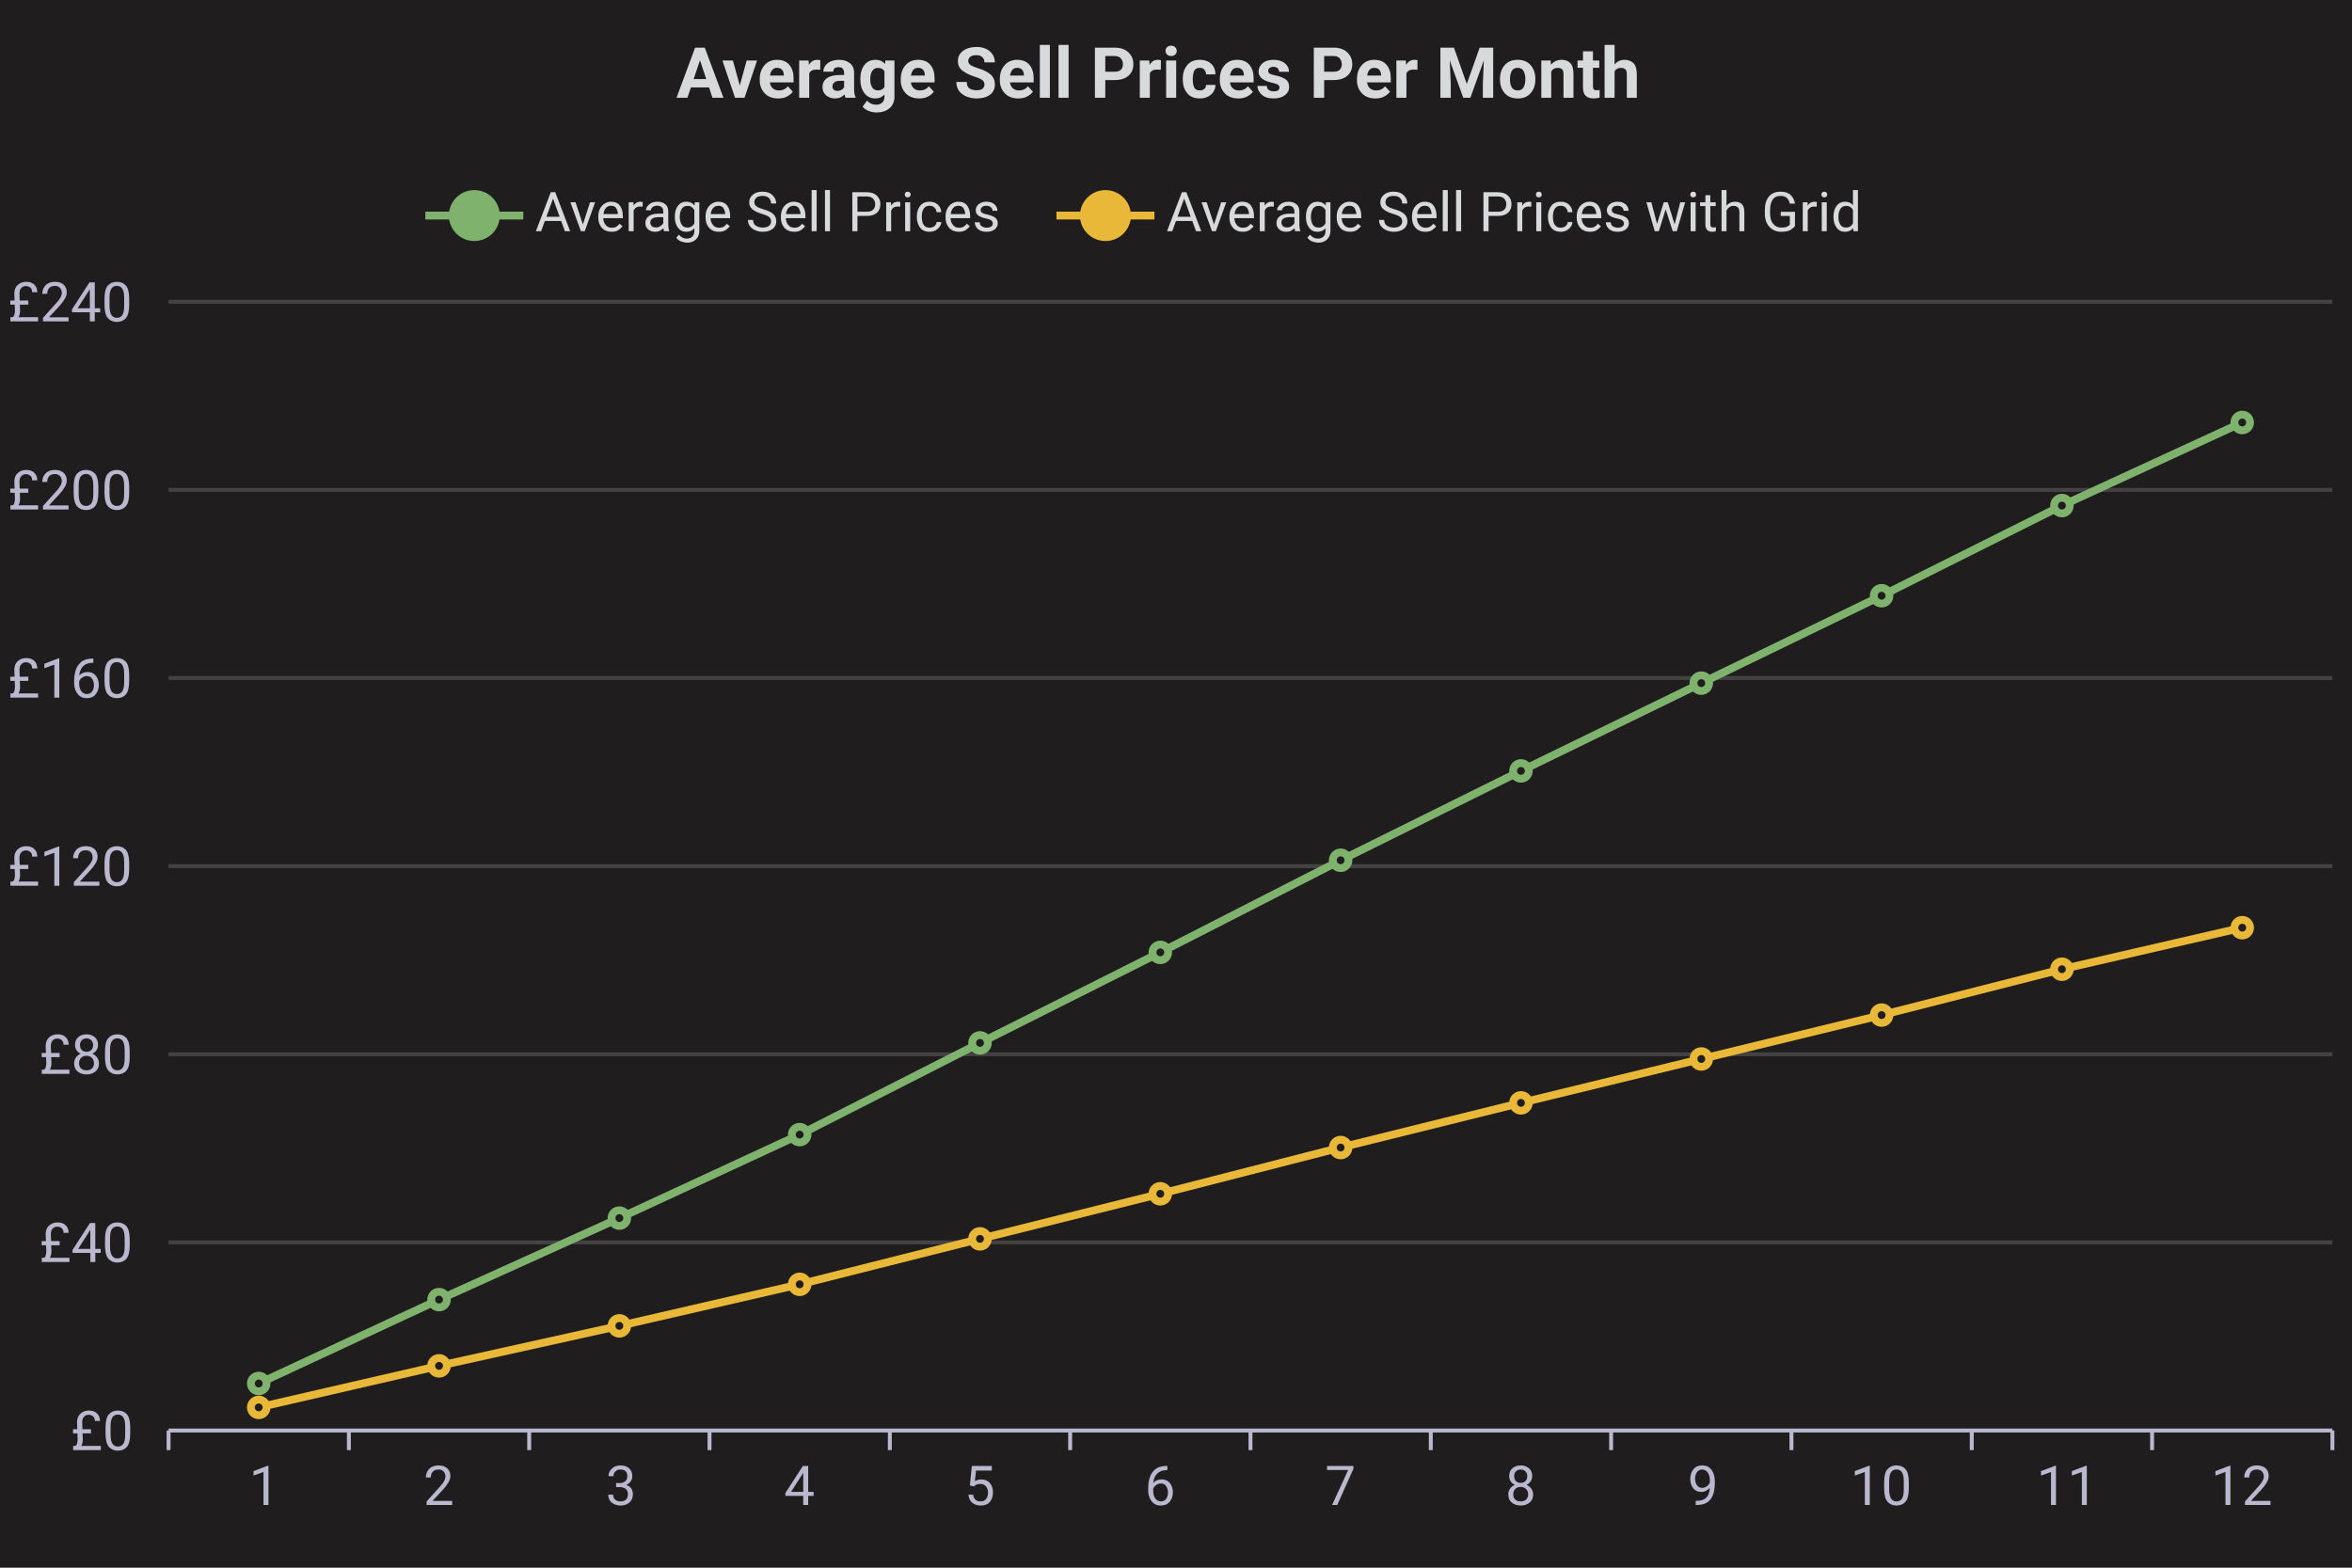
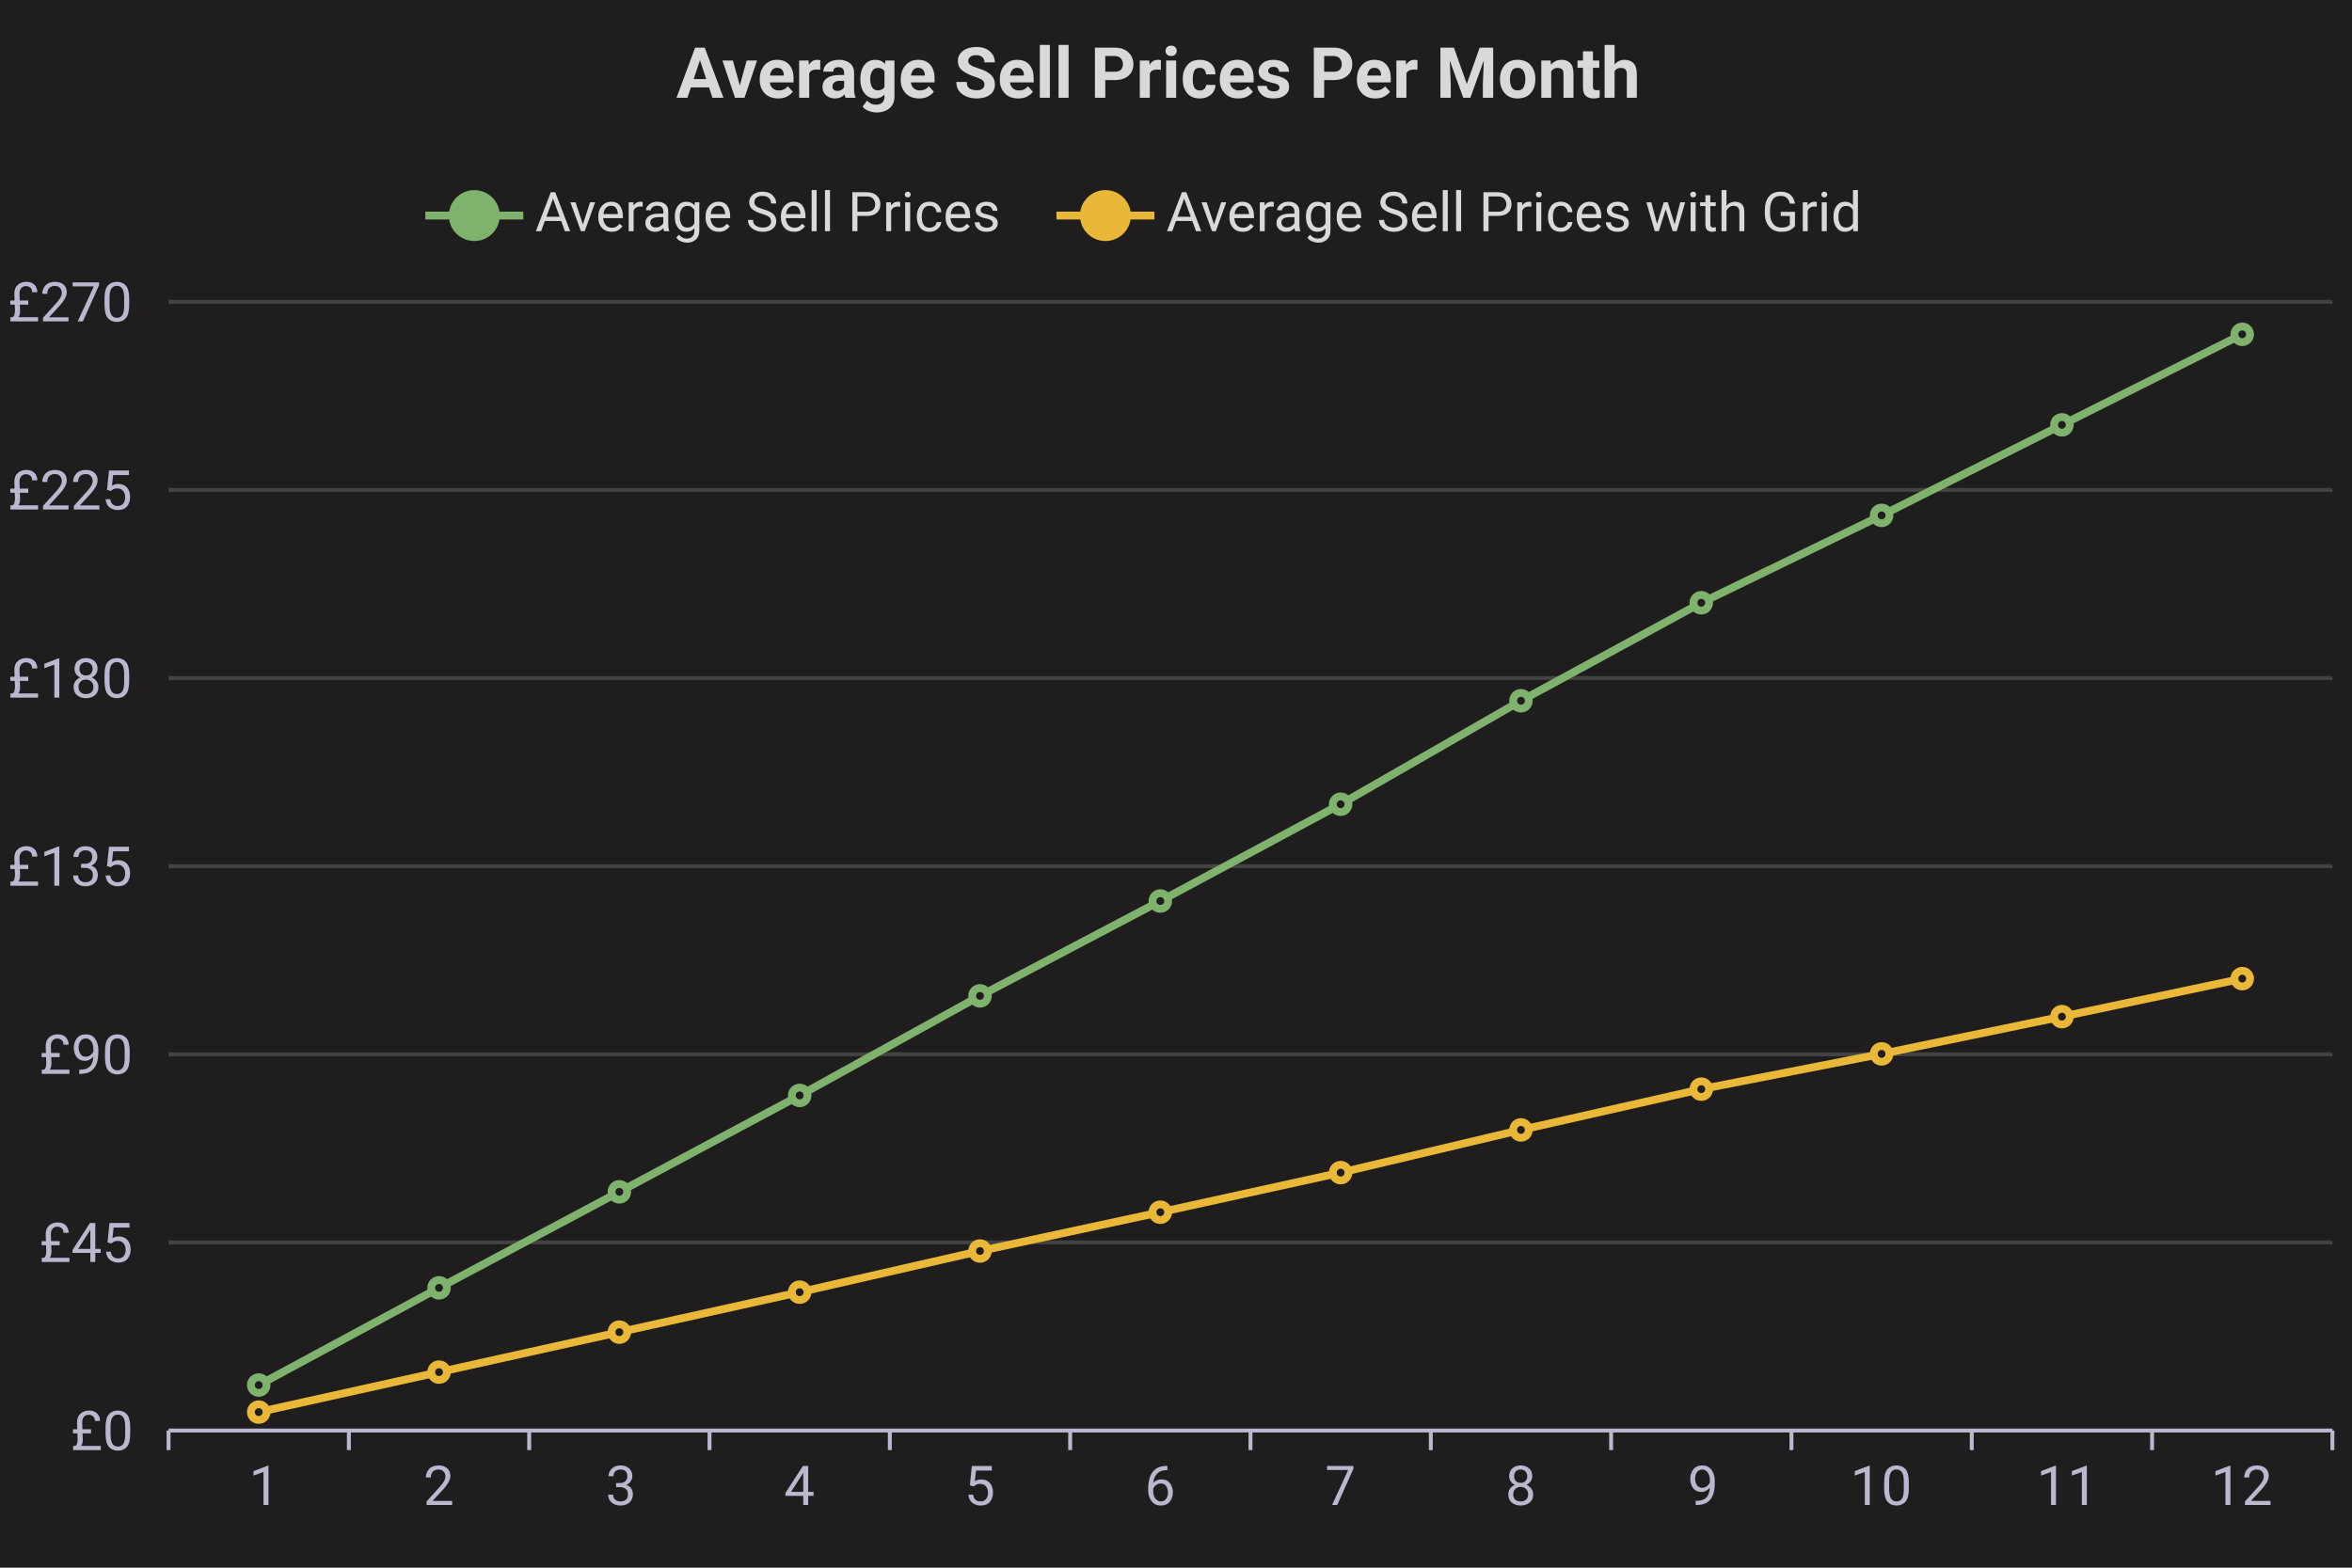
<svg xmlns="http://www.w3.org/2000/svg" width="600" height="400" viewBox="0 0 600 400">
  <rect x="0" y="0" width="600" height="400" fill="#1F1D1D" />
  <text font-size="18" x="172.5" y="5" dy="15" font-weight="bold" dominant-baseline="middle" font-family="Roboto" fill="#D8D9DA">
Average Sell Prices Per Month
</text>
  <g>
    <line stroke-width="2" x1="108.5" y1="55" x2="133.5" y2="55" stroke="#7EB26D" />
    <circle cx="121" cy="55" r="5.5" stroke-width="2" stroke="#7EB26D" fill="#7EB26D" />
    <text font-size="14" x="136.5" y="59" font-family="Roboto" fill="#D8D9DA">
Average Sell Prices
</text>
  </g>
  <g>
    <line stroke-width="2" x1="269.5" y1="55" x2="294.5" y2="55" stroke="#EAB839" />
    <circle cx="282" cy="55" r="5.5" stroke-width="2" stroke="#EAB839" fill="#EAB839" />
    <text font-size="14" x="297.5" y="59" font-family="Roboto" fill="#D8D9DA">
Average Sell Prices with Grid
</text>
  </g>
  <g stroke="#444343">
    <line stroke-width="1" x1="43" y1="77" x2="595" y2="77" />
    <line stroke-width="1" x1="43" y1="125" x2="595" y2="125" />
    <line stroke-width="1" x1="43" y1="173" x2="595" y2="173" />
    <line stroke-width="1" x1="43" y1="221" x2="595" y2="221" />
    <line stroke-width="1" x1="43" y1="269" x2="595" y2="269" />
    <line stroke-width="1" x1="43" y1="317" x2="595" y2="317" />
  </g>
  <g>
    <text font-size="14" x="2" y="82" font-family="Roboto" fill="#B9B8CE">
- £240
+ £270
</text>
    <text font-size="14" x="2" y="130" font-family="Roboto" fill="#B9B8CE">
- £200
+ £225
</text>
    <text font-size="14" x="2" y="178" font-family="Roboto" fill="#B9B8CE">
- £160
+ £180
</text>
    <text font-size="14" x="2" y="226" font-family="Roboto" fill="#B9B8CE">
- £120
+ £135
</text>
    <text font-size="14" x="10" y="274" font-family="Roboto" fill="#B9B8CE">
- £80
+ £90
</text>
    <text font-size="14" x="10" y="322" font-family="Roboto" fill="#B9B8CE">
- £40
+ £45
</text>
    <text font-size="14" x="18" y="370" font-family="Roboto" fill="#B9B8CE">
£0
</text>
  </g>
  <g>
    <g stroke="#B9B8CE">
      <line stroke-width="1" x1="43" y1="365" x2="595" y2="365" />
      <line stroke-width="1" x1="43" y1="365" x2="43" y2="370" />
      <line stroke-width="1" x1="89" y1="365" x2="89" y2="370" />
      <line stroke-width="1" x1="135" y1="365" x2="135" y2="370" />
      <line stroke-width="1" x1="181" y1="365" x2="181" y2="370" />
      <line stroke-width="1" x1="227" y1="365" x2="227" y2="370" />
      <line stroke-width="1" x1="273" y1="365" x2="273" y2="370" />
      <line stroke-width="1" x1="319" y1="365" x2="319" y2="370" />
      <line stroke-width="1" x1="365" y1="365" x2="365" y2="370" />
      <line stroke-width="1" x1="411" y1="365" x2="411" y2="370" />
      <line stroke-width="1" x1="457" y1="365" x2="457" y2="370" />
      <line stroke-width="1" x1="503" y1="365" x2="503" y2="370" />
      <line stroke-width="1" x1="549" y1="365" x2="549" y2="370" />
      <line stroke-width="1" x1="595" y1="365" x2="595" y2="370" />
    </g>
    <text font-size="14" x="63.5" y="384" font-family="Roboto" fill="#B9B8CE">
1
</text>
    <text font-size="14" x="108" y="384" font-family="Roboto" fill="#B9B8CE">
2
</text>
    <text font-size="14" x="154.5" y="384" font-family="Roboto" fill="#B9B8CE">
3
</text>
    <text font-size="14" x="200" y="384" font-family="Roboto" fill="#B9B8CE">
4
</text>
    <text font-size="14" x="246" y="384" font-family="Roboto" fill="#B9B8CE">
5
</text>
    <text font-size="14" x="292" y="384" font-family="Roboto" fill="#B9B8CE">
6
</text>
    <text font-size="14" x="338" y="384" font-family="Roboto" fill="#B9B8CE">
7
</text>
    <text font-size="14" x="384" y="384" font-family="Roboto" fill="#B9B8CE">
8
</text>
    <text font-size="14" x="430.5" y="384" font-family="Roboto" fill="#B9B8CE">
9
</text>
    <text font-size="14" x="472" y="384" font-family="Roboto" fill="#B9B8CE">
10
</text>
    <text font-size="14" x="519.5" y="384" font-family="Roboto" fill="#B9B8CE">
11
</text>
    <text font-size="14" x="564" y="384" font-family="Roboto" fill="#B9B8CE">
12
</text>
  </g>
  <g>
-     <path d="M 66 353 L 112 331.6 L 158 310.8 L 204 289.5 L 250 266.1 L 296 243 L 342 219.5 L 388 196.7 L 434 174.3 L 480 152 L 526 129 L 572 107.8" stroke-width="2" fill="none" stroke="#7EB26D" />
-     <circle cx="66" cy="353" r="2" stroke-width="2" stroke="#7EB26D" fill="#1F1D1D" />
-     <circle cx="112" cy="331.6" r="2" stroke-width="2" stroke="#7EB26D" fill="#1F1D1D" />
-     <circle cx="158" cy="310.8" r="2" stroke-width="2" stroke="#7EB26D" fill="#1F1D1D" />
-     <circle cx="204" cy="289.5" r="2" stroke-width="2" stroke="#7EB26D" fill="#1F1D1D" />
-     <circle cx="250" cy="266.1" r="2" stroke-width="2" stroke="#7EB26D" fill="#1F1D1D" />
-     <circle cx="296" cy="243" r="2" stroke-width="2" stroke="#7EB26D" fill="#1F1D1D" />
-     <circle cx="342" cy="219.5" r="2" stroke-width="2" stroke="#7EB26D" fill="#1F1D1D" />
-     <circle cx="388" cy="196.7" r="2" stroke-width="2" stroke="#7EB26D" fill="#1F1D1D" />
-     <circle cx="434" cy="174.3" r="2" stroke-width="2" stroke="#7EB26D" fill="#1F1D1D" />
-     <circle cx="480" cy="152" r="2" stroke-width="2" stroke="#7EB26D" fill="#1F1D1D" />
-     <circle cx="526" cy="129" r="2" stroke-width="2" stroke="#7EB26D" fill="#1F1D1D" />
-     <circle cx="572" cy="107.8" r="2" stroke-width="2" stroke="#7EB26D" fill="#1F1D1D" />
+     <path d="M 66 353.4 L 112 328.6 L 158 304.1 L 204 279.5 L 250 254.1 L 296 229.9 L 342 205.2 L 388 178.8 L 434 153.8 L 480 131.5 L 526 108.4 L 572 85.3" stroke-width="2" fill="none" stroke="#7EB26D" />
+     <circle cx="66" cy="353.4" r="2" stroke-width="2" stroke="#7EB26D" fill="#1F1D1D" />
+     <circle cx="112" cy="328.6" r="2" stroke-width="2" stroke="#7EB26D" fill="#1F1D1D" />
+     <circle cx="158" cy="304.1" r="2" stroke-width="2" stroke="#7EB26D" fill="#1F1D1D" />
+     <circle cx="204" cy="279.5" r="2" stroke-width="2" stroke="#7EB26D" fill="#1F1D1D" />
+     <circle cx="250" cy="254.1" r="2" stroke-width="2" stroke="#7EB26D" fill="#1F1D1D" />
+     <circle cx="296" cy="229.9" r="2" stroke-width="2" stroke="#7EB26D" fill="#1F1D1D" />
+     <circle cx="342" cy="205.2" r="2" stroke-width="2" stroke="#7EB26D" fill="#1F1D1D" />
+     <circle cx="388" cy="178.8" r="2" stroke-width="2" stroke="#7EB26D" fill="#1F1D1D" />
+     <circle cx="434" cy="153.8" r="2" stroke-width="2" stroke="#7EB26D" fill="#1F1D1D" />
+     <circle cx="480" cy="131.5" r="2" stroke-width="2" stroke="#7EB26D" fill="#1F1D1D" />
+     <circle cx="526" cy="108.4" r="2" stroke-width="2" stroke="#7EB26D" fill="#1F1D1D" />
+     <circle cx="572" cy="85.3" r="2" stroke-width="2" stroke="#7EB26D" fill="#1F1D1D" />
  </g>
  <g>
-     <path d="M 66 359.1 L 112 348.5 L 158 338.3 L 204 327.7 L 250 316.1 L 296 304.6 L 342 292.8 L 388 281.4 L 434 270.2 L 480 259 L 526 247.3 L 572 236.7" stroke-width="2" fill="none" stroke="#EAB839" />
-     <circle cx="66" cy="359.1" r="2" stroke-width="2" stroke="#EAB839" fill="#1F1D1D" />
-     <circle cx="112" cy="348.5" r="2" stroke-width="2" stroke="#EAB839" fill="#1F1D1D" />
-     <circle cx="158" cy="338.3" r="2" stroke-width="2" stroke="#EAB839" fill="#1F1D1D" />
-     <circle cx="204" cy="327.7" r="2" stroke-width="2" stroke="#EAB839" fill="#1F1D1D" />
-     <circle cx="250" cy="316.1" r="2" stroke-width="2" stroke="#EAB839" fill="#1F1D1D" />
-     <circle cx="296" cy="304.6" r="2" stroke-width="2" stroke="#EAB839" fill="#1F1D1D" />
-     <circle cx="342" cy="292.8" r="2" stroke-width="2" stroke="#EAB839" fill="#1F1D1D" />
-     <circle cx="388" cy="281.4" r="2" stroke-width="2" stroke="#EAB839" fill="#1F1D1D" />
-     <circle cx="434" cy="270.2" r="2" stroke-width="2" stroke="#EAB839" fill="#1F1D1D" />
-     <circle cx="480" cy="259" r="2" stroke-width="2" stroke="#EAB839" fill="#1F1D1D" />
-     <circle cx="526" cy="247.3" r="2" stroke-width="2" stroke="#EAB839" fill="#1F1D1D" />
-     <circle cx="572" cy="236.7" r="2" stroke-width="2" stroke="#EAB839" fill="#1F1D1D" />
+     <path d="M 66 360.3 L 112 350.1 L 158 339.9 L 204 329.7 L 250 319.2 L 296 309.3 L 342 299.2 L 388 288.3 L 434 277.9 L 480 268.9 L 526 259.4 L 572 249.7" stroke-width="2" fill="none" stroke="#EAB839" />
+     <circle cx="66" cy="360.3" r="2" stroke-width="2" stroke="#EAB839" fill="#1F1D1D" />
+     <circle cx="112" cy="350.1" r="2" stroke-width="2" stroke="#EAB839" fill="#1F1D1D" />
+     <circle cx="158" cy="339.9" r="2" stroke-width="2" stroke="#EAB839" fill="#1F1D1D" />
+     <circle cx="204" cy="329.7" r="2" stroke-width="2" stroke="#EAB839" fill="#1F1D1D" />
+     <circle cx="250" cy="319.2" r="2" stroke-width="2" stroke="#EAB839" fill="#1F1D1D" />
+     <circle cx="296" cy="309.3" r="2" stroke-width="2" stroke="#EAB839" fill="#1F1D1D" />
+     <circle cx="342" cy="299.2" r="2" stroke-width="2" stroke="#EAB839" fill="#1F1D1D" />
+     <circle cx="388" cy="288.3" r="2" stroke-width="2" stroke="#EAB839" fill="#1F1D1D" />
+     <circle cx="434" cy="277.9" r="2" stroke-width="2" stroke="#EAB839" fill="#1F1D1D" />
+     <circle cx="480" cy="268.9" r="2" stroke-width="2" stroke="#EAB839" fill="#1F1D1D" />
+     <circle cx="526" cy="259.4" r="2" stroke-width="2" stroke="#EAB839" fill="#1F1D1D" />
+     <circle cx="572" cy="249.7" r="2" stroke-width="2" stroke="#EAB839" fill="#1F1D1D" />
  </g>
</svg>
